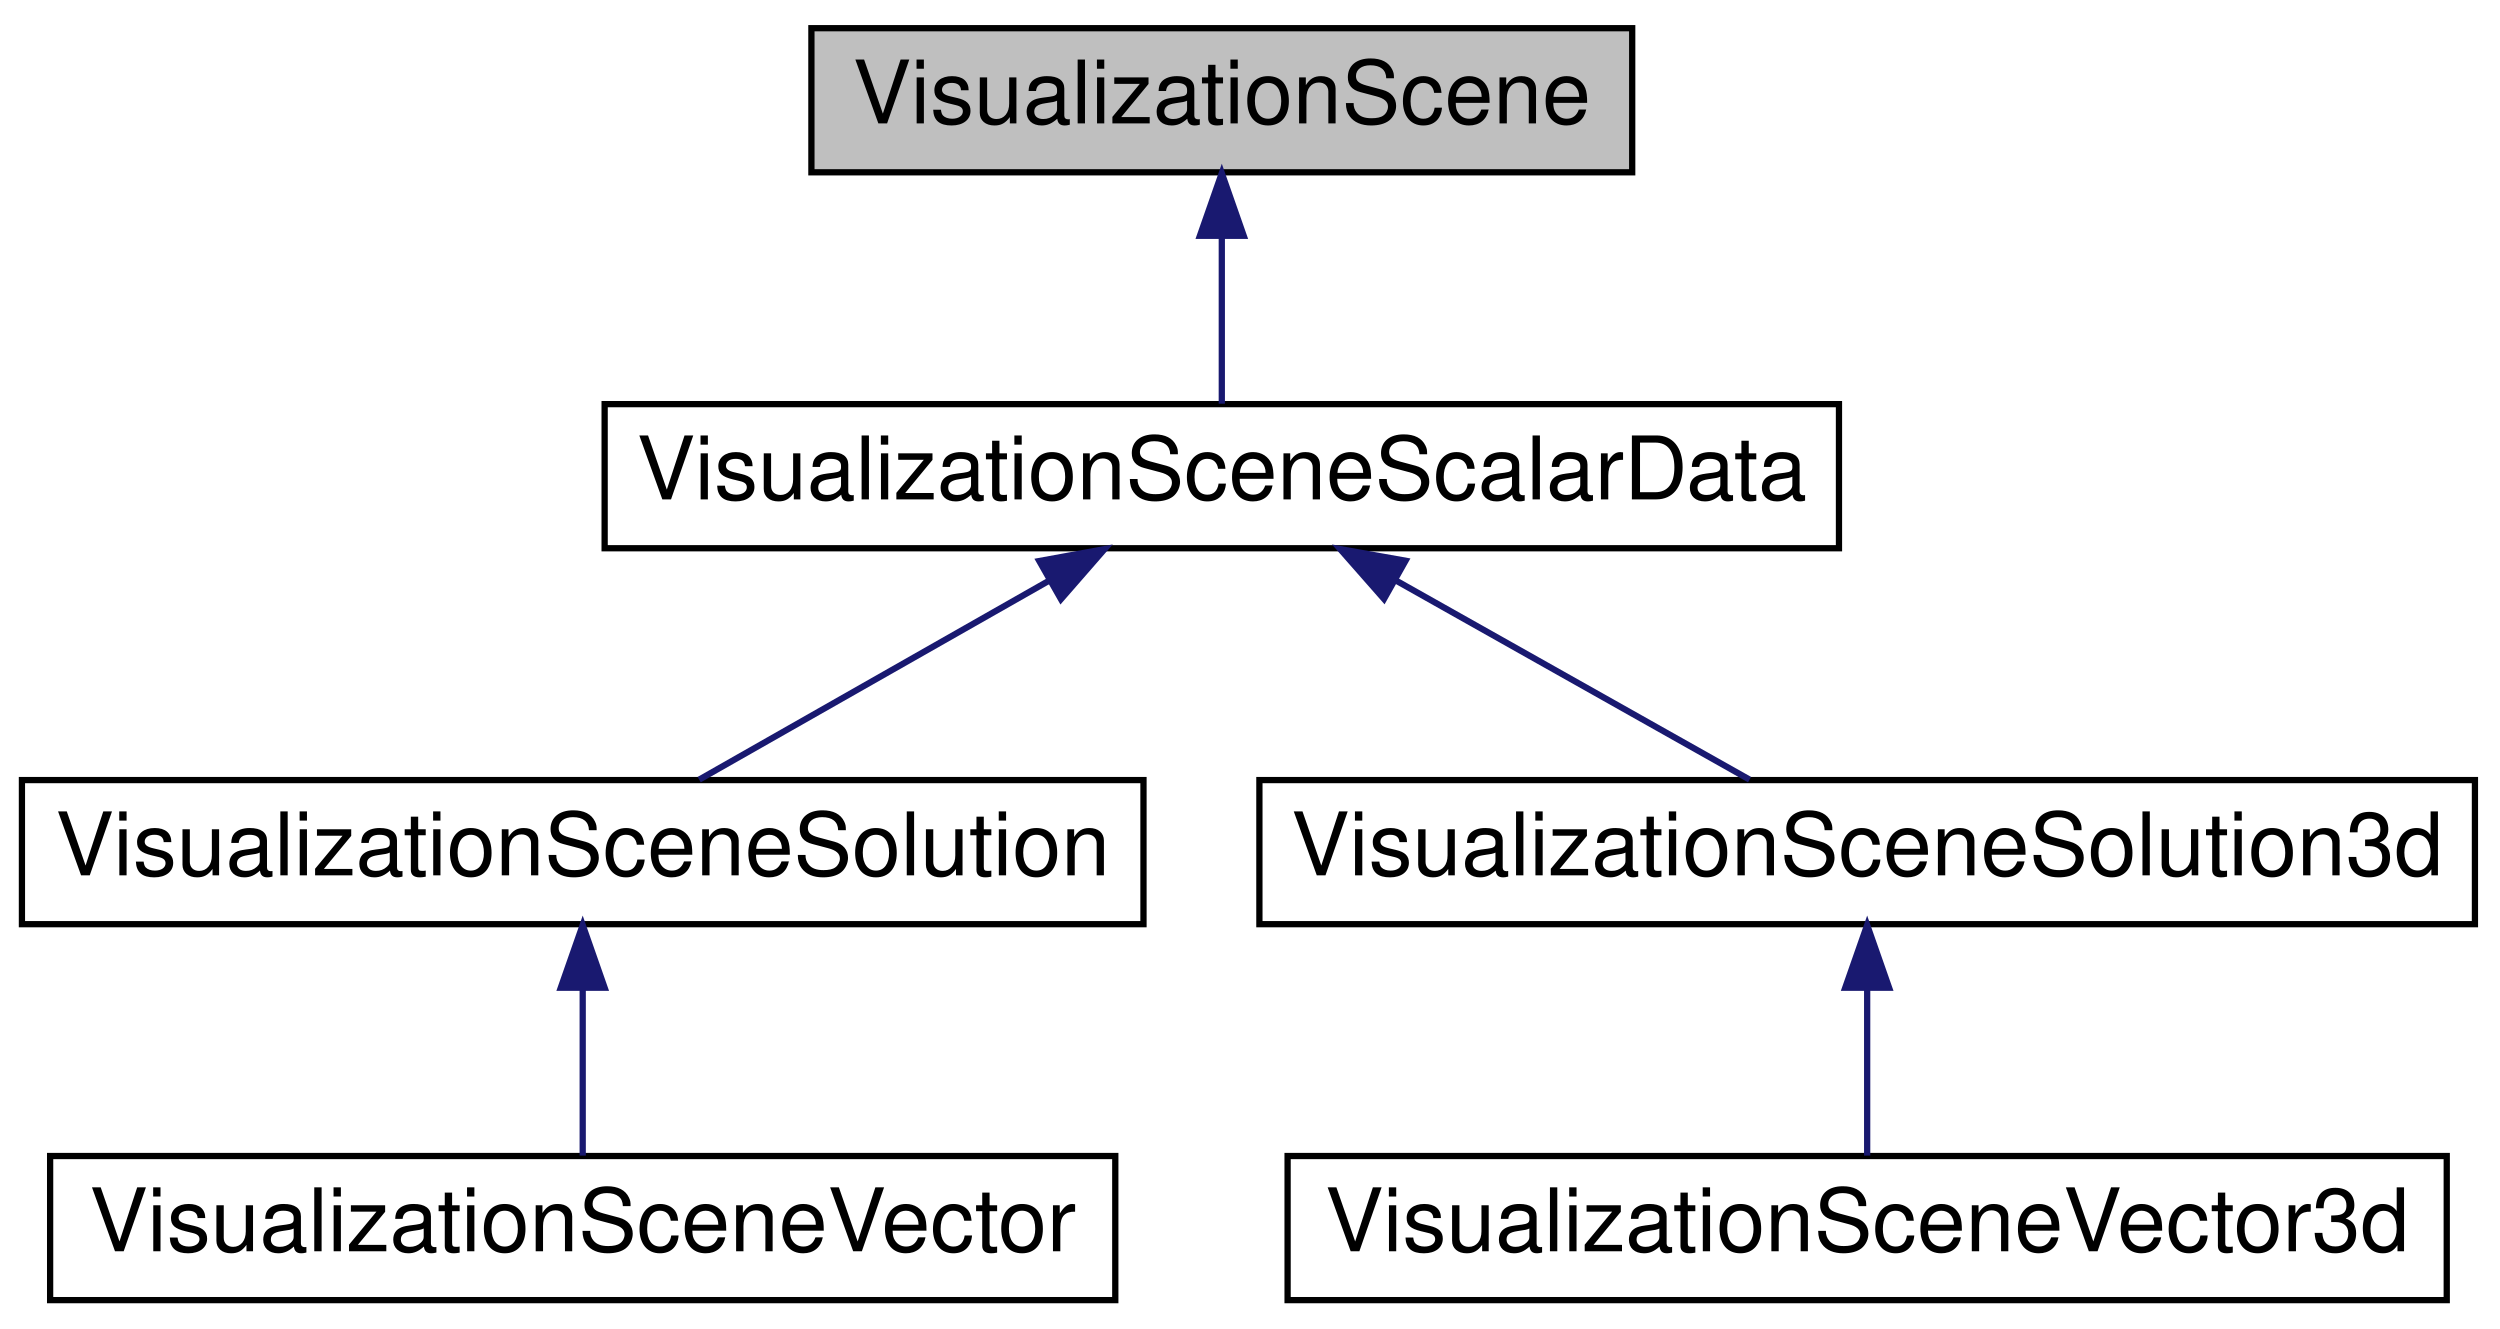
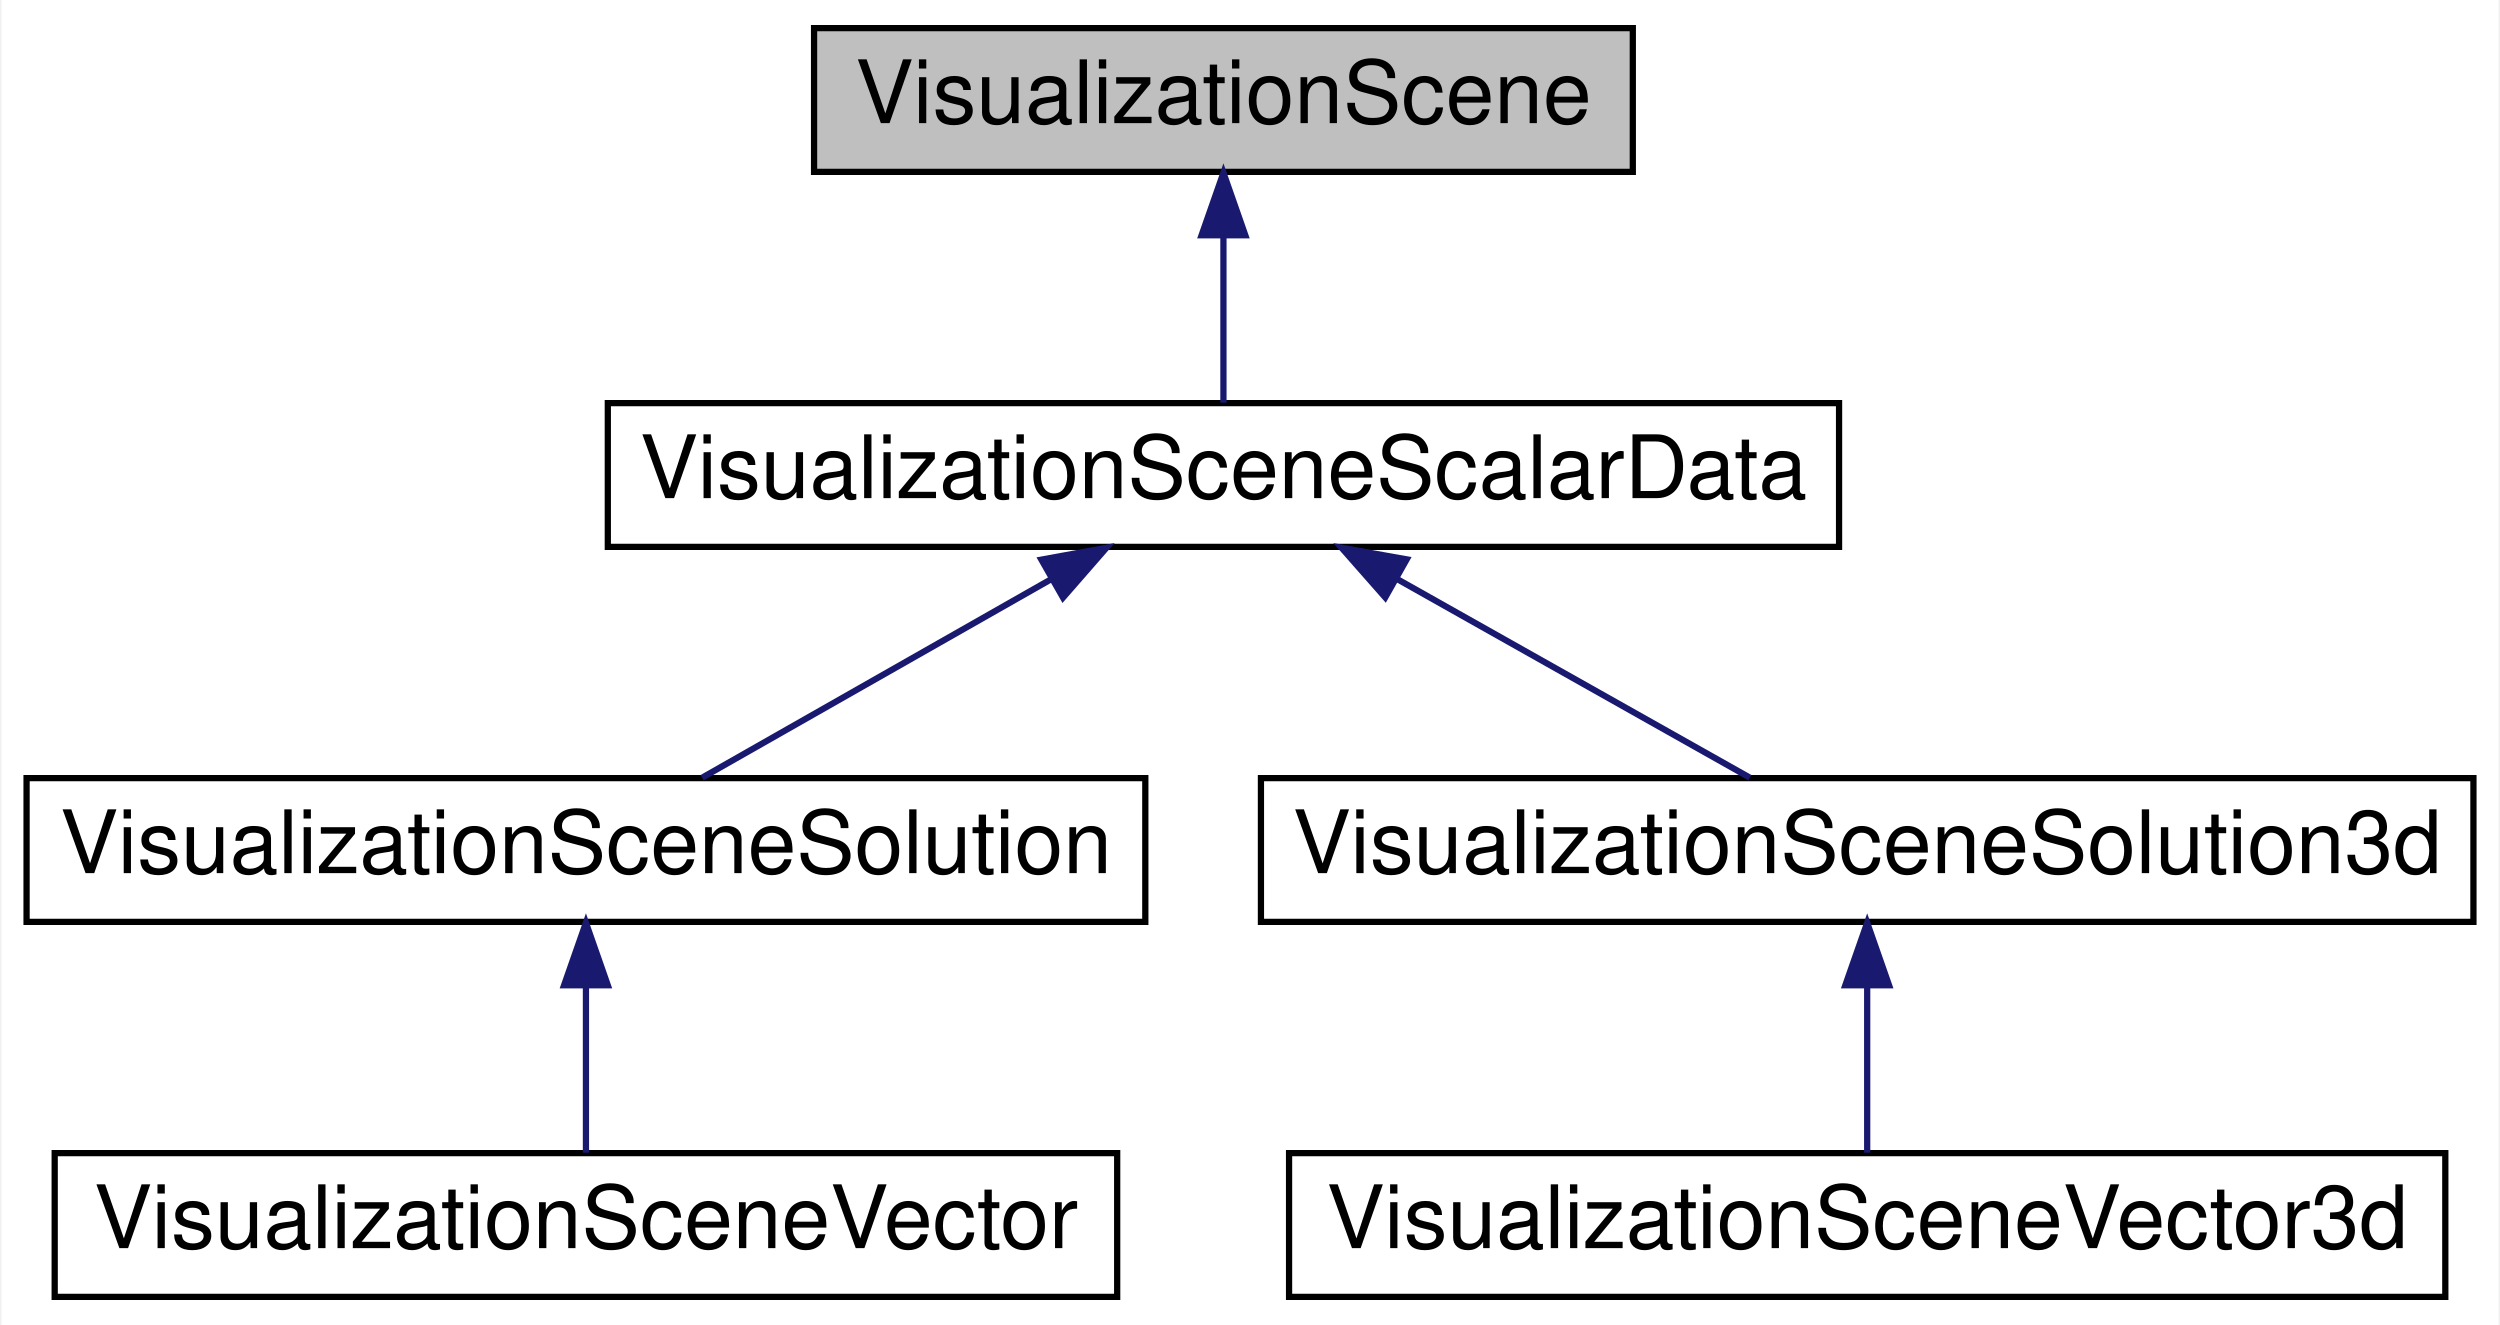
- <svg xmlns="http://www.w3.org/2000/svg" xmlns:xlink="http://www.w3.org/1999/xlink" width="399pt" height="212pt" viewBox="0.00 0.00 399.00 212.00">
+ <svg xmlns="http://www.w3.org/2000/svg" xmlns:xlink="http://www.w3.org/1999/xlink" width="400pt" height="212pt" viewBox="0.00 0.00 399.50 212.00">
  <g id="graph0" class="graph" transform="scale(1 1) rotate(0) translate(4 208)">
-     <polygon fill="white" stroke="white" points="-4,5 -4,-208 396,-208 396,5 -4,5" />
+     <polygon fill="white" stroke="transparent" points="-4,4 -4,-208 395.5,-208 395.5,4 -4,4" />
    <g id="node1" class="node">
-       <polygon fill="#bfbfbf" stroke="black" points="125.5,-180.5 125.5,-203.5 256.5,-203.5 256.5,-180.5 125.5,-180.5" />
-       <text text-anchor="middle" x="191" y="-188.3" font-family="Helvetica,sans-Serif" font-size="14.00">VisualizationScene</text>
+       <g id="a_node1">
+         <a xlink:title=" ">
+           <polygon fill="#bfbfbf" stroke="black" points="126,-180.5 126,-203.5 257,-203.5 257,-180.5 126,-180.5" />
+           <text text-anchor="middle" x="191.5" y="-188.3" font-family="Helvetica,sans-Serif" font-size="14.00">VisualizationScene</text>
+         </a>
+       </g>
    </g>
    <g id="node2" class="node">
      <g id="a_node2">
-         <a xlink:href="classVisualizationSceneScalarData.html" target="_top" xlink:title="VisualizationSceneScalarData">
-           <polygon fill="white" stroke="black" points="92.5,-120.5 92.5,-143.5 289.5,-143.5 289.5,-120.5 92.5,-120.5" />
-           <text text-anchor="middle" x="191" y="-128.3" font-family="Helvetica,sans-Serif" font-size="14.00">VisualizationSceneScalarData</text>
+         <a xlink:href="classVisualizationSceneScalarData.html" target="_top" xlink:title=" ">
+           <polygon fill="white" stroke="black" points="93,-120.5 93,-143.5 290,-143.5 290,-120.5 93,-120.5" />
+           <text text-anchor="middle" x="191.5" y="-128.3" font-family="Helvetica,sans-Serif" font-size="14.00">VisualizationSceneScalarData</text>
        </a>
      </g>
    </g>
    <g id="edge1" class="edge">
-       <path fill="none" stroke="midnightblue" d="M191,-170.191C191,-161.168 191,-150.994 191,-143.571" />
-       <polygon fill="midnightblue" stroke="midnightblue" points="187.5,-170.362 191,-180.362 194.5,-170.362 187.5,-170.362" />
+       <path fill="none" stroke="midnightblue" d="M191.5,-170.19C191.5,-161.17 191.5,-150.99 191.5,-143.57" />
+       <polygon fill="midnightblue" stroke="midnightblue" points="188,-170.36 191.5,-180.36 195,-170.36 188,-170.36" />
    </g>
    <g id="node3" class="node">
      <g id="a_node3">
-         <a xlink:href="classVisualizationSceneSolution.html" target="_top" xlink:title="VisualizationSceneSolution">
-           <polygon fill="white" stroke="black" points="-0.5,-60.5 -0.5,-83.5 178.5,-83.5 178.5,-60.5 -0.5,-60.5" />
-           <text text-anchor="middle" x="89" y="-68.3" font-family="Helvetica,sans-Serif" font-size="14.00">VisualizationSceneSolution</text>
+         <a xlink:href="classVisualizationSceneSolution.html" target="_top" xlink:title=" ">
+           <polygon fill="white" stroke="black" points="0,-60.5 0,-83.5 179,-83.5 179,-60.5 0,-60.5" />
+           <text text-anchor="middle" x="89.5" y="-68.3" font-family="Helvetica,sans-Serif" font-size="14.00">VisualizationSceneSolution</text>
        </a>
      </g>
    </g>
    <g id="edge2" class="edge">
-       <path fill="none" stroke="midnightblue" d="M163.529,-115.379C145.805,-105.301 123.227,-92.462 107.59,-83.571" />
-       <polygon fill="midnightblue" stroke="midnightblue" points="161.869,-118.461 172.292,-120.362 165.329,-112.376 161.869,-118.461" />
+       <path fill="none" stroke="midnightblue" d="M164.03,-115.38C146.31,-105.3 123.73,-92.46 108.09,-83.57" />
+       <polygon fill="midnightblue" stroke="midnightblue" points="162.37,-118.46 172.79,-120.36 165.83,-112.38 162.37,-118.46" />
    </g>
    <g id="node5" class="node">
      <g id="a_node5">
-         <a xlink:href="classVisualizationSceneSolution3d.html" target="_top" xlink:title="VisualizationSceneSolution3d">
-           <polygon fill="white" stroke="black" points="197,-60.5 197,-83.5 391,-83.5 391,-60.5 197,-60.5" />
-           <text text-anchor="middle" x="294" y="-68.3" font-family="Helvetica,sans-Serif" font-size="14.00">VisualizationSceneSolution3d</text>
+         <a xlink:href="classVisualizationSceneSolution3d.html" target="_top" xlink:title=" ">
+           <polygon fill="white" stroke="black" points="197.5,-60.5 197.5,-83.5 391.5,-83.5 391.5,-60.5 197.5,-60.5" />
+           <text text-anchor="middle" x="294.5" y="-68.3" font-family="Helvetica,sans-Serif" font-size="14.00">VisualizationSceneSolution3d</text>
        </a>
      </g>
    </g>
    <g id="edge4" class="edge">
-       <path fill="none" stroke="midnightblue" d="M218.741,-115.379C236.638,-105.301 259.437,-92.462 275.228,-83.571" />
-       <polygon fill="midnightblue" stroke="midnightblue" points="216.888,-112.405 209.892,-120.362 220.323,-118.505 216.888,-112.405" />
+       <path fill="none" stroke="midnightblue" d="M219.24,-115.38C237.14,-105.3 259.94,-92.46 275.73,-83.57" />
+       <polygon fill="midnightblue" stroke="midnightblue" points="217.39,-112.41 210.39,-120.36 220.82,-118.5 217.39,-112.41" />
    </g>
    <g id="node4" class="node">
      <g id="a_node4">
-         <a xlink:href="classVisualizationSceneVector.html" target="_top" xlink:title="VisualizationSceneVector">
-           <polygon fill="white" stroke="black" points="4,-0.5 4,-23.5 174,-23.5 174,-0.5 4,-0.5" />
-           <text text-anchor="middle" x="89" y="-8.3" font-family="Helvetica,sans-Serif" font-size="14.00">VisualizationSceneVector</text>
+         <a xlink:href="classVisualizationSceneVector.html" target="_top" xlink:title=" ">
+           <polygon fill="white" stroke="black" points="4.5,-0.5 4.5,-23.5 174.5,-23.5 174.5,-0.5 4.5,-0.5" />
+           <text text-anchor="middle" x="89.5" y="-8.3" font-family="Helvetica,sans-Serif" font-size="14.00">VisualizationSceneVector</text>
        </a>
      </g>
    </g>
    <g id="edge3" class="edge">
-       <path fill="none" stroke="midnightblue" d="M89,-50.191C89,-41.168 89,-30.994 89,-23.571" />
-       <polygon fill="midnightblue" stroke="midnightblue" points="85.5,-50.362 89,-60.362 92.5,-50.362 85.5,-50.362" />
+       <path fill="none" stroke="midnightblue" d="M89.5,-50.19C89.5,-41.17 89.5,-30.99 89.5,-23.57" />
+       <polygon fill="midnightblue" stroke="midnightblue" points="86,-50.36 89.5,-60.36 93,-50.36 86,-50.36" />
    </g>
    <g id="node6" class="node">
      <g id="a_node6">
-         <a xlink:href="classVisualizationSceneVector3d.html" target="_top" xlink:title="VisualizationSceneVector3d">
-           <polygon fill="white" stroke="black" points="201.5,-0.5 201.5,-23.5 386.5,-23.5 386.5,-0.5 201.5,-0.5" />
-           <text text-anchor="middle" x="294" y="-8.3" font-family="Helvetica,sans-Serif" font-size="14.00">VisualizationSceneVector3d</text>
+         <a xlink:href="classVisualizationSceneVector3d.html" target="_top" xlink:title=" ">
+           <polygon fill="white" stroke="black" points="202,-0.5 202,-23.5 387,-23.5 387,-0.5 202,-0.5" />
+           <text text-anchor="middle" x="294.5" y="-8.3" font-family="Helvetica,sans-Serif" font-size="14.00">VisualizationSceneVector3d</text>
        </a>
      </g>
    </g>
    <g id="edge5" class="edge">
-       <path fill="none" stroke="midnightblue" d="M294,-50.191C294,-41.168 294,-30.994 294,-23.571" />
-       <polygon fill="midnightblue" stroke="midnightblue" points="290.5,-50.362 294,-60.362 297.5,-50.362 290.5,-50.362" />
+       <path fill="none" stroke="midnightblue" d="M294.5,-50.19C294.5,-41.17 294.5,-30.99 294.5,-23.57" />
+       <polygon fill="midnightblue" stroke="midnightblue" points="291,-50.36 294.5,-60.36 298,-50.36 291,-50.36" />
    </g>
  </g>
</svg>
